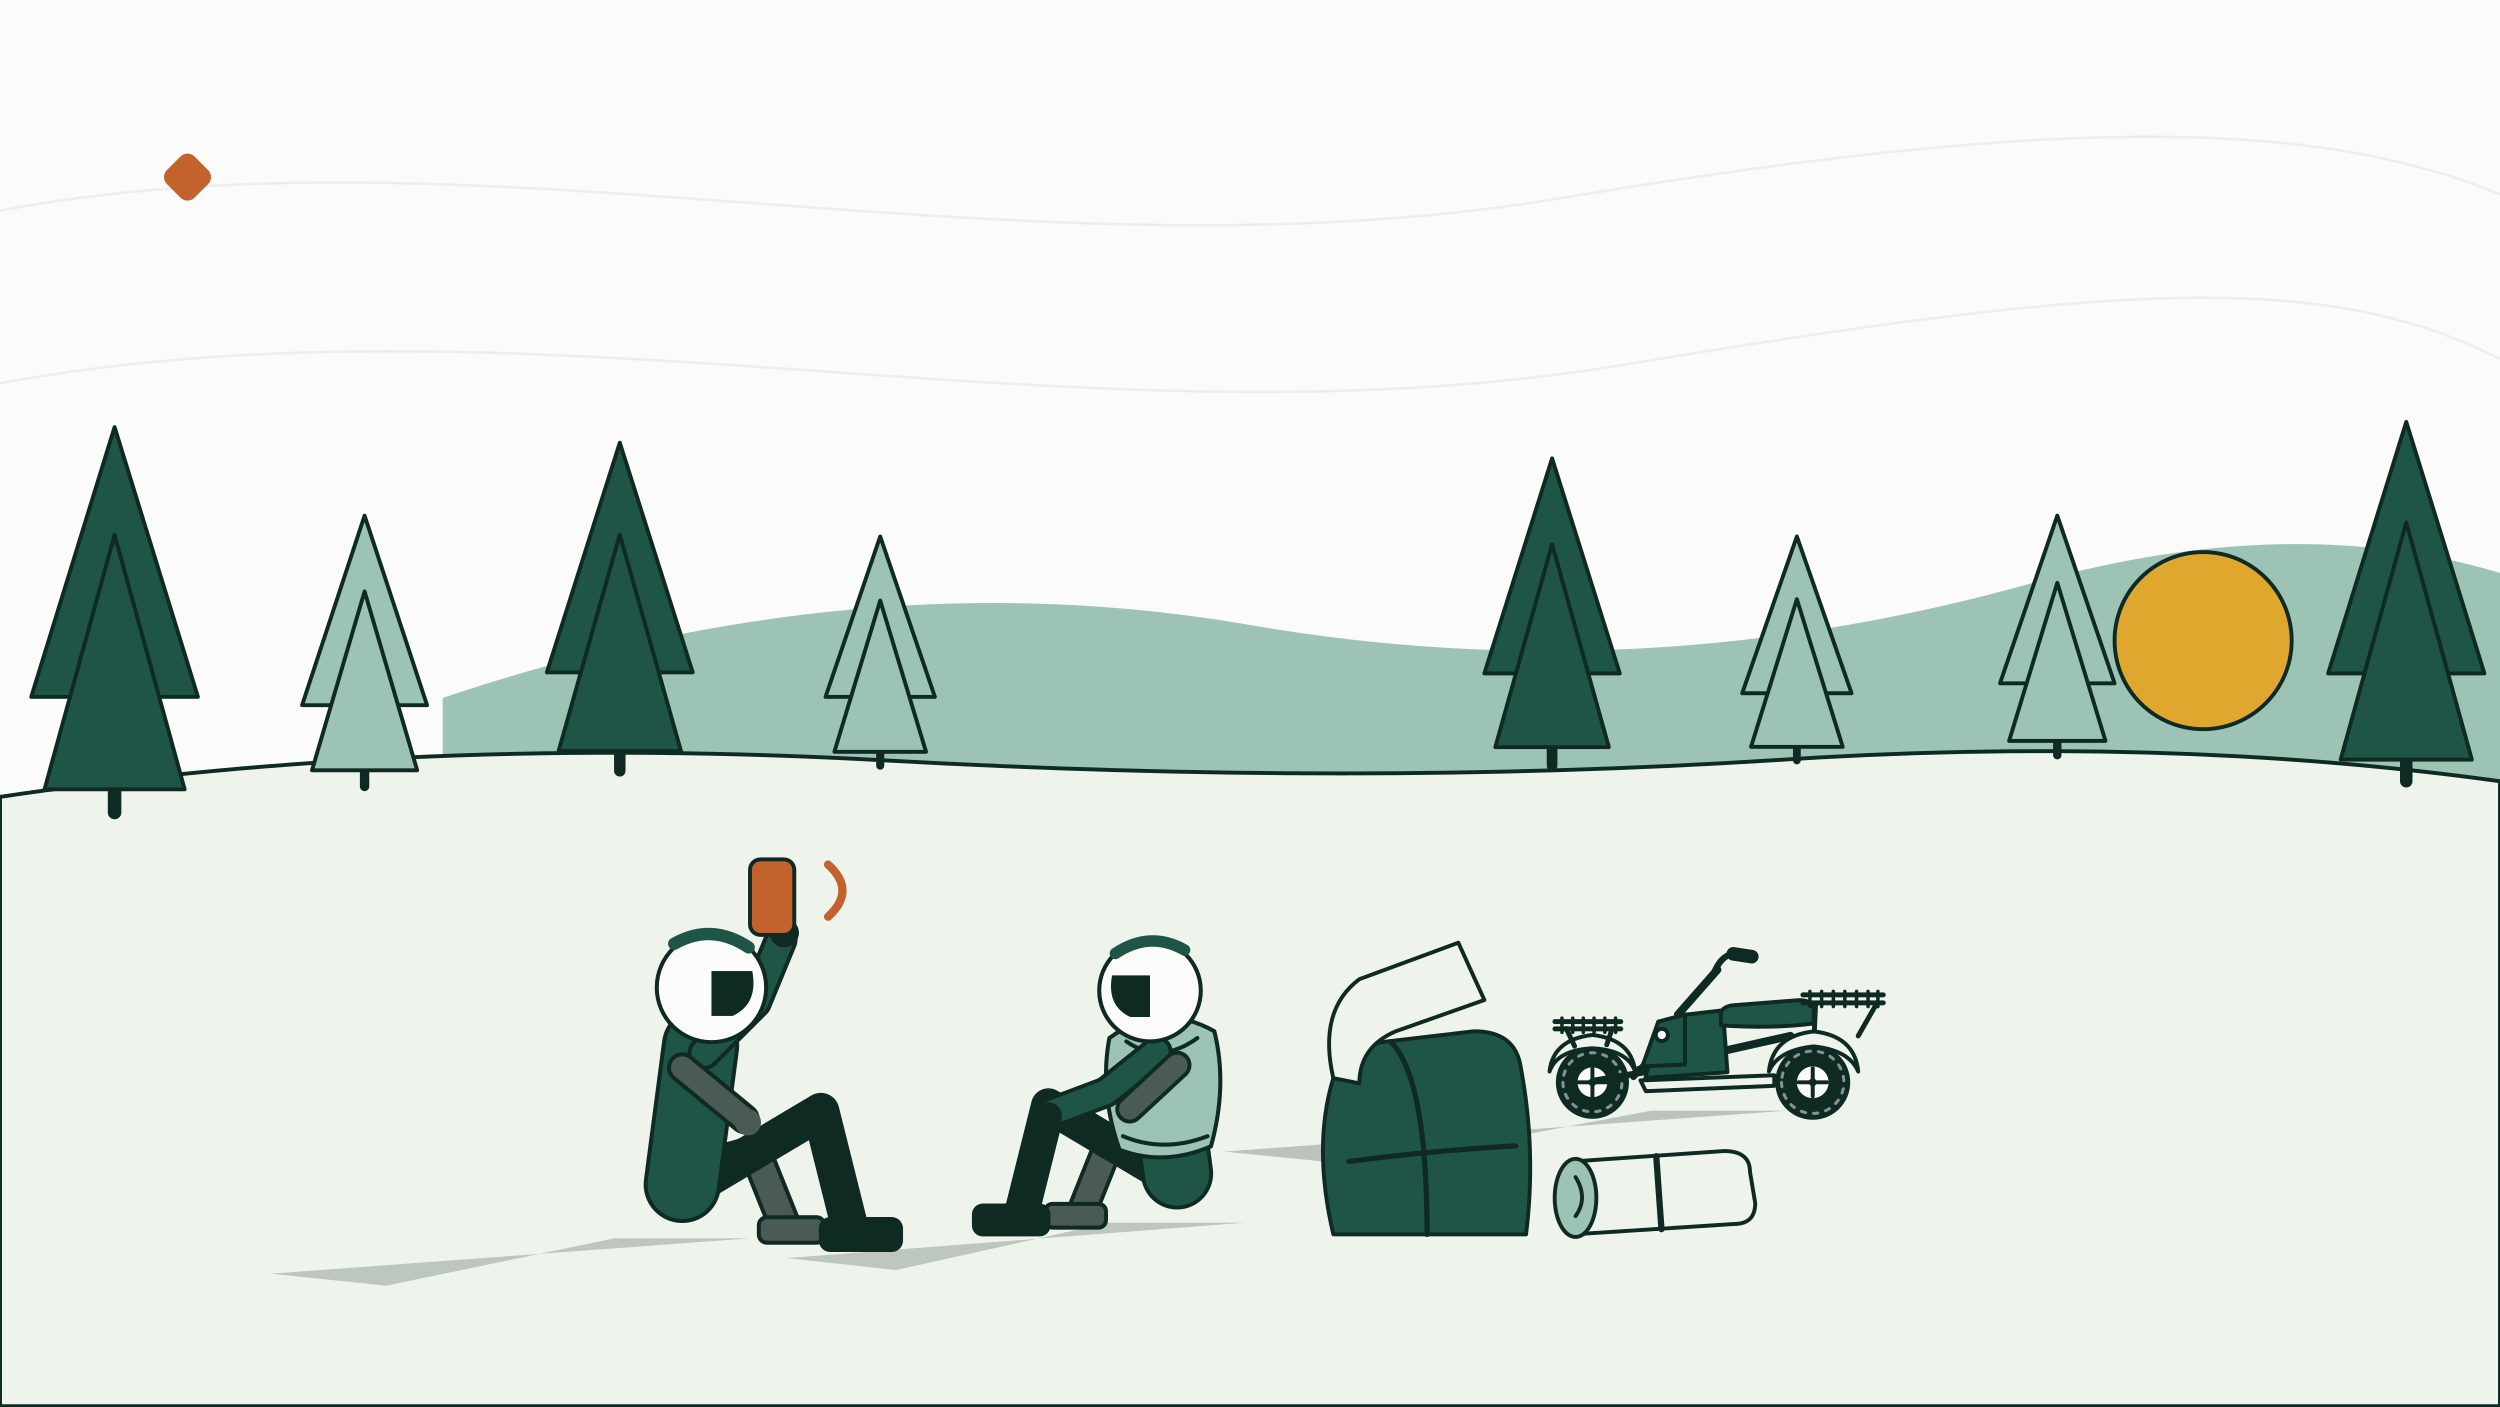
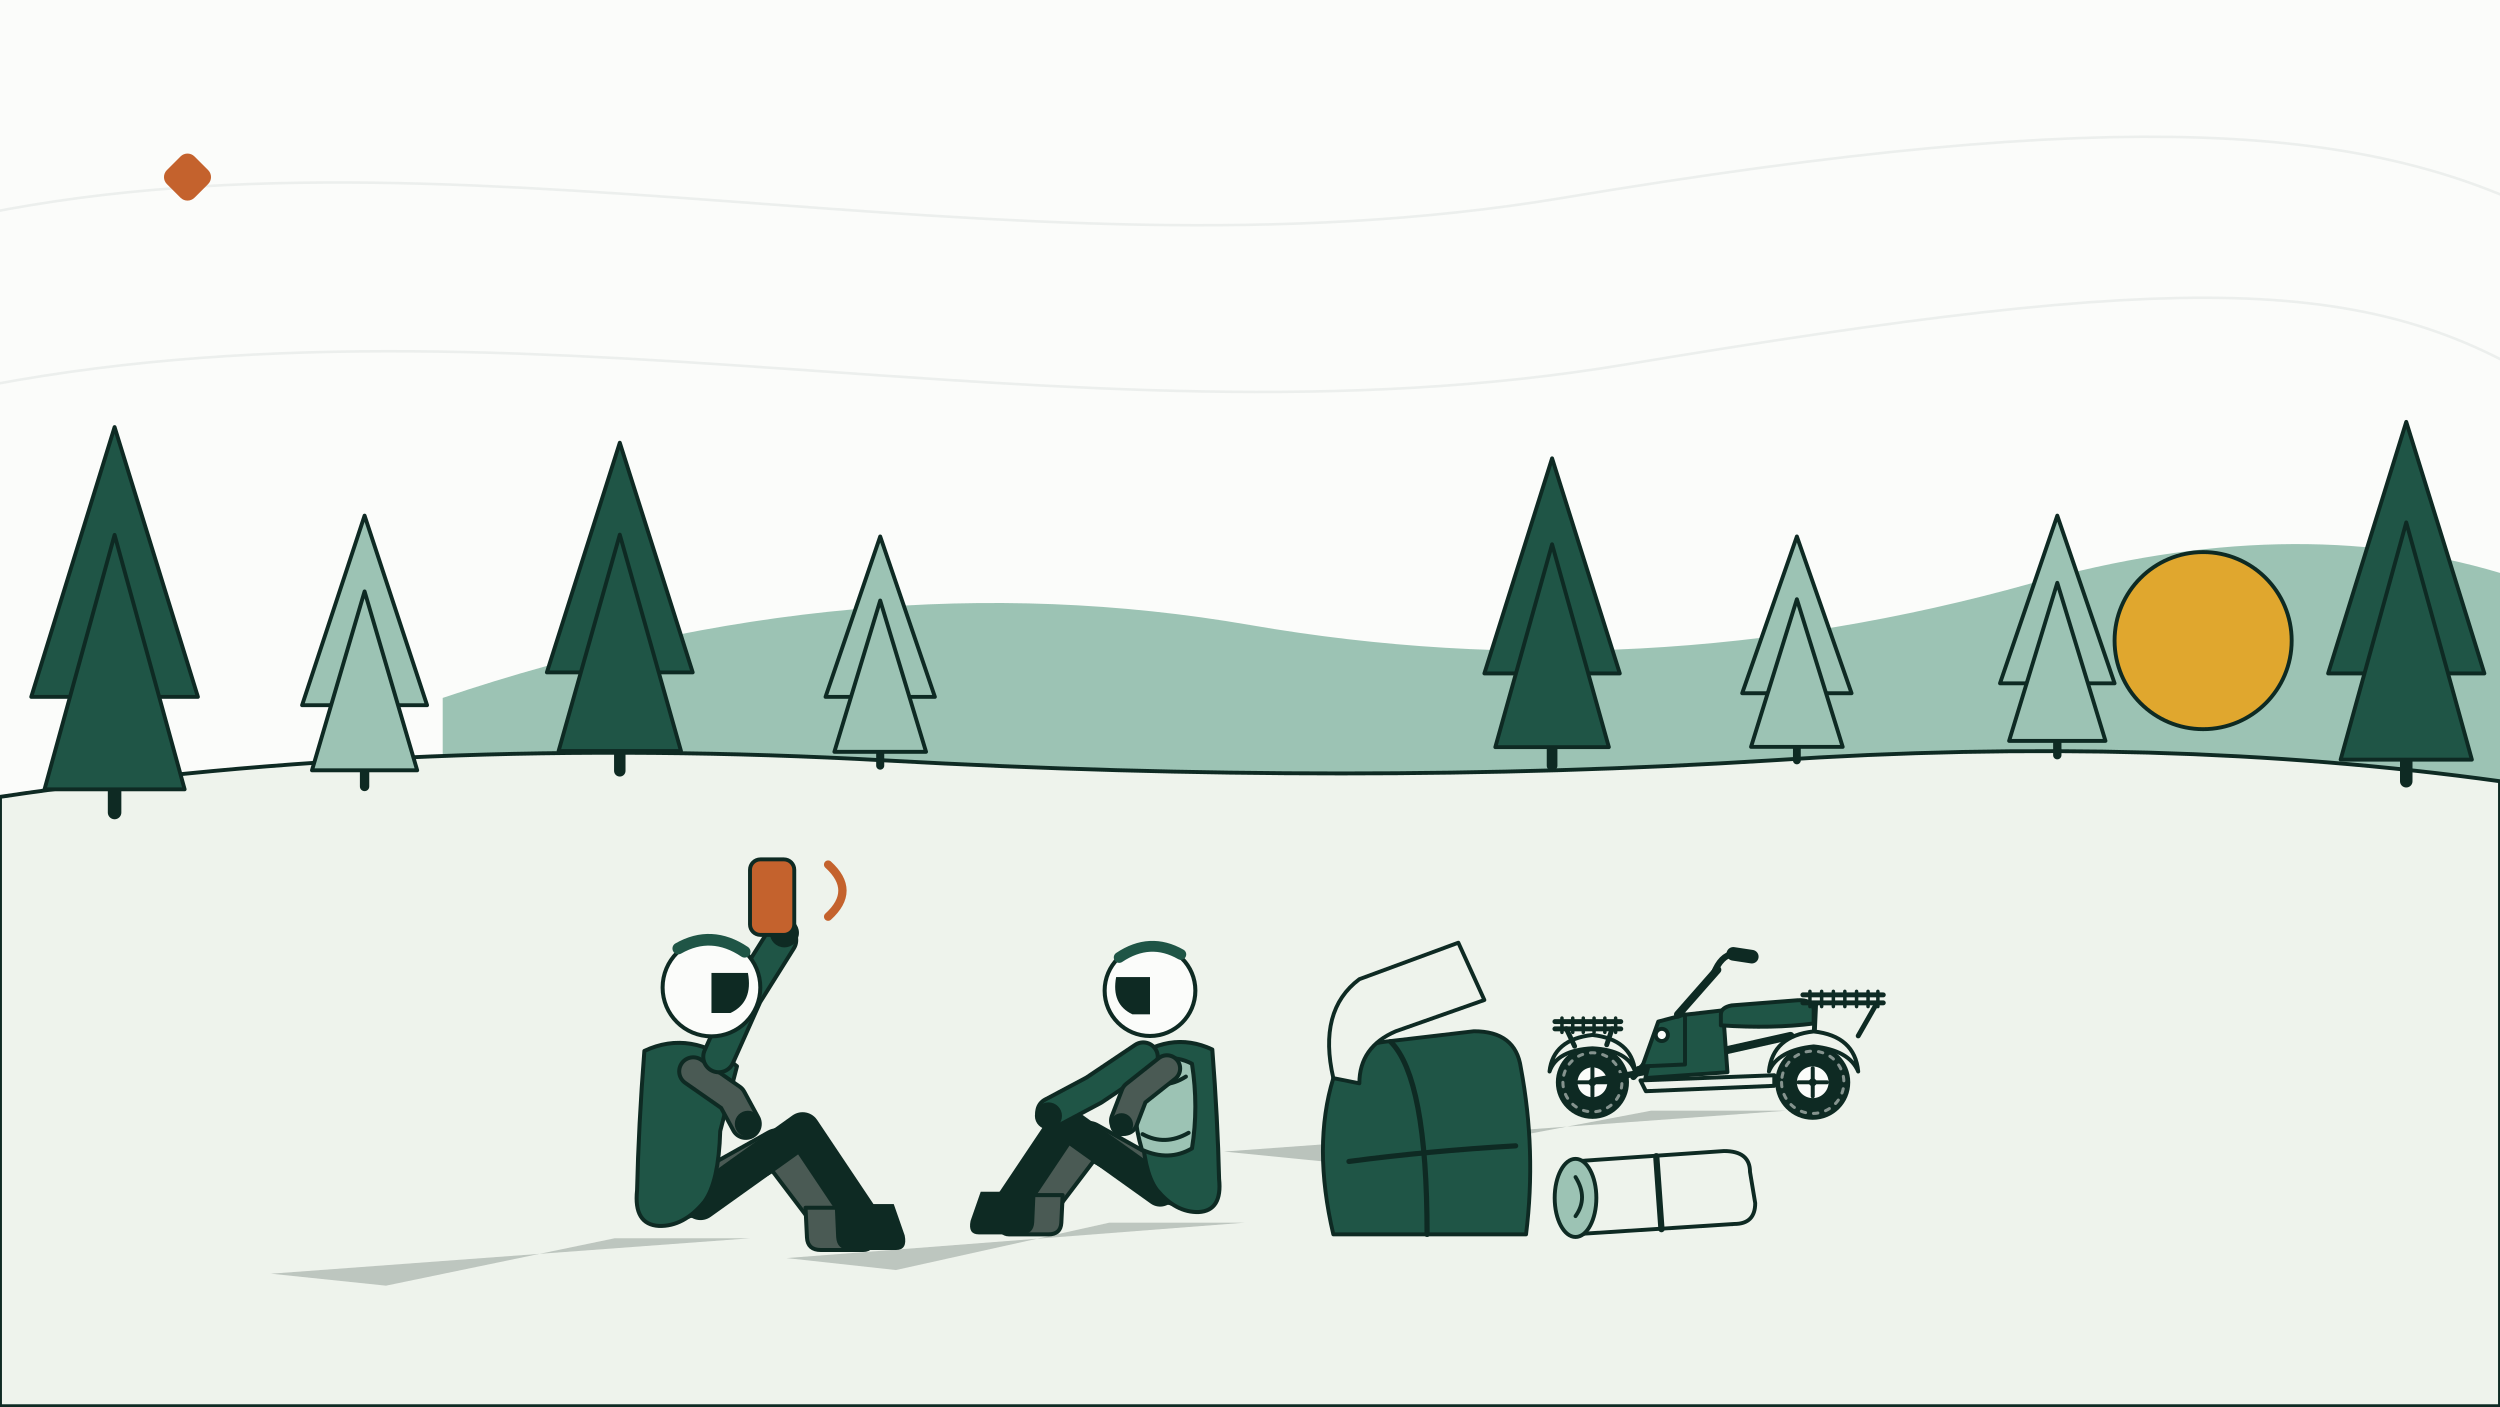
<svg xmlns="http://www.w3.org/2000/svg" viewBox="0 0 960 540" role="img">
  <rect width="960" height="540" fill="#FBFCFA" />
  <g fill="none" stroke="#0E2A23" stroke-opacity="0.06" stroke-width="1">
    <path d="M-24 86 C 168 40, 384 112, 600 76 S 912 47, 984 86" />
    <path d="M-24 152 C 192 104, 408 176, 624 140 S 912 104, 984 152" />
  </g>
  <path d="M170 268 Q330 214 480 240 Q630 266 780 224 Q880 196 960 220 L960 300 L170 300 Z" fill="#9CC3B4" />
  <circle cx="846" cy="246" r="34" fill="#E0A72E" stroke="#0E2A23" stroke-width="1.5" />
  <path d="M0 306 Q160 282 340 292 Q520 302 680 292 Q830 282 960 300 L960 540 L0 540 Z" fill="#EEF3EC" stroke="#0E2A23" stroke-width="1.5" stroke-linejoin="round" />
  <g stroke-linejoin="round" stroke-linecap="round">
    <path d="M44 312 V297.2" stroke="#0E2A23" stroke-width="5.2" />
    <path d="M44 164 L76 267.6 H12 Z" fill="#1F5546" stroke="#0E2A23" stroke-width="1.5" />
    <path d="M44 205.4 L70.9 303.1 H17.1 Z" fill="#1F5546" stroke="#0E2A23" stroke-width="1.5" />
    <path d="M140 302 V291.6" stroke="#0E2A23" stroke-width="3.6" />
    <path d="M140 198 L164 270.8 H116 Z" fill="#9CC3B4" stroke="#0E2A23" stroke-width="1.5" />
    <path d="M140 227.1 L160.2 295.8 H119.8 Z" fill="#9CC3B4" stroke="#0E2A23" stroke-width="1.5" />
    <path d="M238 296 V283.4" stroke="#0E2A23" stroke-width="4.4" />
    <path d="M238 170 L266 258.2 H210 Z" fill="#1F5546" stroke="#0E2A23" stroke-width="1.5" />
    <path d="M238 205.3 L261.5 288.4 H214.5 Z" fill="#1F5546" stroke="#0E2A23" stroke-width="1.5" />
    <path d="M338 294 V285.2" stroke="#0E2A23" stroke-width="3.1" />
    <path d="M338 206 L359 267.6 H317 Z" fill="#9CC3B4" stroke="#0E2A23" stroke-width="1.5" />
    <path d="M338 230.6 L355.6 288.7 H320.4 Z" fill="#9CC3B4" stroke="#0E2A23" stroke-width="1.5" />
    <path d="M596 294 V282.2" stroke="#0E2A23" stroke-width="4.1" />
    <path d="M596 176 L622 258.6 H570 Z" fill="#1F5546" stroke="#0E2A23" stroke-width="1.5" />
    <path d="M596 209 L617.8 286.9 H574.2 Z" fill="#1F5546" stroke="#0E2A23" stroke-width="1.5" />
    <path d="M690 292 V283.4" stroke="#0E2A23" stroke-width="3" />
    <path d="M690 206 L711 266.2 H669 Z" fill="#9CC3B4" stroke="#0E2A23" stroke-width="1.5" />
    <path d="M690 230.1 L707.6 286.8 H672.4 Z" fill="#9CC3B4" stroke="#0E2A23" stroke-width="1.5" />
    <path d="M924 300 V286.2" stroke="#0E2A23" stroke-width="4.8" />
    <path d="M924 162 L954 258.6 H894 Z" fill="#1F5546" stroke="#0E2A23" stroke-width="1.5" />
    <path d="M924 200.6 L949.2 291.7 H898.8 Z" fill="#1F5546" stroke="#0E2A23" stroke-width="1.5" />
    <path d="M790 290 V280.8" stroke="#0E2A23" stroke-width="3.2" />
    <path d="M790 198 L812 262.4 H768 Z" fill="#9CC3B4" stroke="#0E2A23" stroke-width="1.5" />
    <path d="M790 223.8 L808.5 284.5 H771.5 Z" fill="#9CC3B4" stroke="#0E2A23" stroke-width="1.5" />
  </g>
  <path d="M634 426.5 L686 426.5 L470 442.2 L523.2 447.5 Z" fill="#4A5A54" opacity="0.32" />
  <g transform="translate(660 430) scale(-0.9 0.9)">
    <g stroke-linecap="round" stroke-linejoin="round">
      <circle cx="-40.1" cy="-16" r="16.0" fill="#0E2A23" />
      <circle cx="-40.1" cy="-16" r="13.3" fill="none" stroke="#FBFCFA" stroke-width="1.3" stroke-dasharray="1.9 3.4" opacity="0.5" />
      <circle cx="-40.1" cy="-16" r="7.6" fill="#FBFCFA" stroke="#0E2A23" stroke-width="1.7" />
      <path d="M-40.1 -22 V-10 M-46.2 -16 H-34" stroke="#0E2A23" stroke-width="1.7" />
      <circle cx="-40.1" cy="-16" r="1.7" fill="#0E2A23" />
      <circle cx="53.9" cy="-16" r="15.6" fill="#0E2A23" />
      <circle cx="53.9" cy="-16" r="12.6" fill="none" stroke="#FBFCFA" stroke-width="1.3" stroke-dasharray="1.9 3.4" opacity="0.5" />
      <circle cx="53.9" cy="-16" r="7.2" fill="#FBFCFA" stroke="#0E2A23" stroke-width="1.7" />
      <path d="M53.9 -22 V-10 M47.8 -16 H60" stroke="#0E2A23" stroke-width="1.7" />
      <circle cx="53.9" cy="-16" r="1.7" fill="#0E2A23" />
      <path d="M34.1 -21.3 L-30.6 -35.8" stroke="#0E2A23" stroke-width="3.4" />
      <path d="M52.4 -16.8 L17.4 -22.8" stroke="#0E2A23" stroke-width="2.7" />
      <path d="M17.4 -39.6 L36.4 -18.3" stroke="#0E2A23" stroke-width="2.7" />
      <path d="M72.2 -20.6 Q70.7 -34.3 53.9 -36.2 Q37.2 -34.3 35.7 -20.6 Q38.7 -29.7 53.9 -30.5 Q69.1 -29.7 72.2 -20.6 Z" fill="#EEF3EC" stroke="#0E2A23" stroke-width="1.7" />
      <path d="M-21.4 -20.6 Q-23 -35.8 -40.5 -37.7 Q-58 -35.8 -59.5 -20.6 Q-55.7 -29.7 -40.5 -31.3 Q-25.2 -29.7 -21.4 -20.6 Z" fill="#EEF3EC" stroke="#0E2A23" stroke-width="1.7" />
      <path d="M33.4 -16.8 L-23.7 -19 L-23.7 -14.5 L31.1 -12.2 Z" fill="#EEF3EC" stroke="#0E2A23" stroke-width="1.7" />
      <path d="M14.7 -44.8 L-1.8 -46.7 L-3.7 -20.3 L31.3 -17.8 L26.4 -37.5 Z" fill="#1F5546" stroke="#0E2A23" stroke-width="1.7" />
      <path d="M32.6 -22.8 L25.8 -41.9 L14.4 -44.9 L14.4 -23.6 Z" fill="#1F5546" stroke="#0E2A23" stroke-width="1.7" />
      <circle cx="24.3" cy="-36.2" r="2.6" fill="#FBFCFA" stroke="#0E2A23" stroke-width="1.7" />
      <path d="M-0.9 -40.3 L-0.9 -44.9 Q-0.9 -47.9 -5.5 -48.8 L-33.6 -51 Q-39.7 -51.4 -40.5 -47.2 L-40.5 -41.1 Q-23 -38.8 -0.9 -40.3 Z" fill="#1F5546" stroke="#0E2A23" stroke-width="1.7" />
      <path d="M-35.9 -53.3 H-70.2 M-35.9 -49.9 H-70.2" stroke="#0E2A23" stroke-width="2.1" />
      <path d="M-38.9 -54.8 V-48.3 M-43.9 -54.8 V-48.3 M-48.9 -54.8 V-48.3 M-53.8 -54.8 V-48.3 M-58.8 -54.8 V-48.3 M-63.7 -54.8 V-48.3 M-67.9 -54.8 V-48.3" stroke="#0E2A23" stroke-width="1.5" />
      <path d="M-41.3 -49.1 L-40.8 -38.1 M-67.1 -49.1 L-59.5 -35.8" stroke="#0E2A23" stroke-width="2.1" />
      <path d="M41.8 -41.9 H69.9 M41.8 -38.8 H69.9" stroke="#0E2A23" stroke-width="2.1" />
      <path d="M44.0 -43.4 V-37.3 M48.6 -43.4 V-37.3 M53.2 -43.4 V-37.3 M57.8 -43.4 V-37.3 M62.3 -43.4 V-37.3 M66.9 -43.4 V-37.3" stroke="#0E2A23" stroke-width="1.5" />
      <path d="M45.5 -38.8 L47.8 -32.0 M65.0 -38.8 L61.5 -31.4" stroke="#0E2A23" stroke-width="2.1" />
      <path d="M17.4 -44.9 L0.6 -64" stroke="#0E2A23" stroke-width="3.4" />
      <path d="M2.1 -62.4 Q-0.9 -70.1 -6.2 -70.8" fill="none" stroke="#0E2A23" stroke-width="2.7" />
      <path d="M-6.2 -70.8 L-14.1 -69.6" stroke="#0E2A23" stroke-width="5.8" />
    </g>
  </g>
  <path d="M426 469.5 L478 469.5 L302 483.1 L344 487.7 Z" fill="#4A5A54" opacity="0.3" />
  <g transform="translate(452 474) scale(-1.3 1.3)">
    <g stroke-linecap="round" stroke-linejoin="round">
-       <path d="M-5 -20 L20 -27 L28 -7" fill="none" stroke="#0E2A23" stroke-width="9.3" />
-       <path d="M-5 -20 L20 -27 L28 -7" fill="none" stroke="#4A5A54" stroke-width="7" />
-       <rect x="21" y="-9" width="18" height="7" rx="2.2" fill="#4A5A54" stroke="#0E2A23" stroke-width="1.2" />
-       <path d="M1 -16 L38 -38 L46 -6" fill="none" stroke="#0E2A23" stroke-width="10.3" />
-       <path d="M1 -16 L38 -38 L46 -6" fill="none" stroke="#0E2A23" stroke-width="8" />
-       <rect x="38" y="-8.5" width="22" height="8.5" rx="2.6" fill="#0E2A23" stroke="#0E2A23" stroke-width="1.2" />
-       <path d="M0 -18 L5 -56" stroke="#0E2A23" stroke-width="21.3" stroke-linecap="round" />
-       <path d="M0 -18 L5 -56" stroke="#1F5546" stroke-width="19" stroke-linecap="round" />
-       <path d="M-11 -60 Q5 -69 20 -58 Q23 -42 17 -25 Q4 -20 -10 -26 Q-15 -44 -11 -60 Z" fill="#9CC3B4" stroke="#0E2A23" stroke-width="1.2" />
-       <path d="M-6 -58 Q5 -50 15 -57" fill="none" stroke="#0E2A23" stroke-width="1.2" />
-       <path d="M-9 -29 Q4 -24 16 -29" fill="none" stroke="#0E2A23" stroke-width="1.2" />
-       <path d="M6 -54 L21 -42 L37 -36" fill="none" stroke="#0E2A23" stroke-width="9.3" />
-       <path d="M6 -54 L21 -42 L37 -36" fill="none" stroke="#1F5546" stroke-width="7" />
+       <path d="M1 -14 L26 -28 L40.4 -9" fill="none" stroke="#0E2A23" stroke-width="11" />
+       <path d="M1 -14 L26 -28 L40.4 -9" fill="none" stroke="#4A5A54" stroke-width="8.6" />
+       <path d="M33.8 -11.6 L34.2 -3.4 Q34.4 0 38 0 L49.6 0 Q52.6 0 51.8 -3.8 L49.2 -11.6 Z" fill="#4A5A54" stroke="#0E2A23" stroke-width="1.2" />
+       <path d="M5 -13 L33 -33 L48.4 -10" fill="none" stroke="#0E2A23" stroke-width="9.6" />
+       <path d="M41.8 -12.6 L42.2 -3.6 Q42.4 0 46 0 L58.6 0 Q61.8 0 61 -4 L58 -12.6 Z" fill="#0E2A23" />
+       <path d="M-10.4 -54.6 Q2.4 -60.6 15 -50.4 L10.4 -32.6 Q10 -18.6 6 -13.2 Q0.4 -6.4 -6.4 -6.6 Q-13.4 -7 -12.4 -16.4 Q-12 -34 -10.4 -54.6 Z" fill="#1F5546" stroke="#0E2A23" stroke-width="1.2" />
+       <path d="M-4.4 -50.4 Q3.6 -54.6 12.4 -48 Q13.6 -36 10.4 -25 Q2.4 -21.4 -4.4 -25.4 Q-6.4 -37.6 -4.4 -50.4 Z" fill="#9CC3B4" stroke="#0E2A23" stroke-width="1.2" />
+       <path d="M-2.6 -46.6 Q4 -42.4 10.6 -46" fill="none" stroke="#0E2A23" stroke-width="1.2" />
+       <path d="M-3.4 -30 Q3.6 -26 10.2 -29.6" fill="none" stroke="#0E2A23" stroke-width="1.2" />
+       <path d="M10 -52.4 L24.6 -42.6 L37 -36" fill="none" stroke="#0E2A23" stroke-width="9.8" />
+       <path d="M10 -52.4 L24.6 -42.6 L37 -36" fill="none" stroke="#1F5546" stroke-width="7.4" />
      <circle cx="38" cy="-35" r="4" fill="#0E2A23" />
-       <path d="M0 -50 L14 -37" fill="none" stroke="#0E2A23" stroke-width="8.5" />
-       <path d="M0 -50 L14 -37" fill="none" stroke="#4A5A54" stroke-width="6.2" />
-       <circle cx="8" cy="-72" r="15" fill="#FBFCFA" stroke="#0E2A23" stroke-width="1.2" />
-       <path d="M19.2 -76.5 Q20.9 -67.5 13.8 -64.2 L8 -64.2 L8 -76.5 Z" fill="#0E2A23" />
-       <path d="M18.2 -83 Q8 -89.8 -2.2 -84" fill="none" stroke="#1F5546" stroke-width="3.4" />
+       <path d="M3 -49 L12.6 -41.4 L15.6 -33.6" fill="none" stroke="#0E2A23" stroke-width="9" />
+       <path d="M3 -49 L12.6 -41.4 L15.6 -33.6" fill="none" stroke="#4A5A54" stroke-width="6.6" />
+       <circle cx="16.4" cy="-32.4" r="3.4" fill="#0E2A23" />
+       <circle cx="8" cy="-72" r="13.4" fill="#FBFCFA" stroke="#0E2A23" stroke-width="1.2" />
+       <path d="M18 -76 Q19.5 -68 13.2 -65 L8 -65 L8 -76 Z" fill="#0E2A23" />
+       <path d="M17.1 -81.8 Q8 -87.9 -1.1 -82.7" fill="none" stroke="#1F5546" stroke-width="3.2" />
    </g>
  </g>
  <g stroke-linejoin="round" stroke-linecap="round">
    <path d="M512 474 Q504 440 512 414 Q516 402 532 400 L566 396 Q582 396 584 410 Q590 442 586 474 Z" fill="#1F5546" stroke="#0E2A23" stroke-width="1.5" />
    <path d="M512 414 Q506 388 522 376 L560 362 L570 384 L536 396 Q522 402 522 416 Z" fill="#EEF3EC" stroke="#0E2A23" stroke-width="1.5" />
    <path d="M518 446 Q548 442 582 440" fill="none" stroke="#0E2A23" stroke-width="2" />
    <path d="M534 400 Q548 414 548 474" fill="none" stroke="#0E2A23" stroke-width="2" />
    <path d="M604 474 L666 470 Q674 470 674 462 L672 450 Q672 442 662 442 L604 446 Z" fill="#EEF3EC" stroke="#0E2A23" stroke-width="1.5" />
    <ellipse cx="605" cy="460" rx="8" ry="15" fill="#9CC3B4" stroke="#0E2A23" stroke-width="1.5" />
    <path d="M605 452 q5 8 0 15" fill="none" stroke="#0E2A23" stroke-width="1.5" />
    <path d="M636 444 L638 472" stroke="#0E2A23" stroke-width="2.4" />
  </g>
  <path d="M236 475.5 L288 475.5 L104 489.1 L148.2 493.7 Z" fill="#4A5A54" opacity="0.3" />
  <g transform="translate(262 480) scale(1.4 1.4)">
    <g stroke-linecap="round" stroke-linejoin="round">
-       <path d="M-5 -20 L20 -27 L28 -7" fill="none" stroke="#0E2A23" stroke-width="9.2" />
-       <path d="M-5 -20 L20 -27 L28 -7" fill="none" stroke="#4A5A54" stroke-width="7" />
-       <rect x="21" y="-9" width="18" height="7" rx="2.2" fill="#4A5A54" stroke="#0E2A23" stroke-width="1.1" />
-       <path d="M1 -16 L38 -38 L46 -6" fill="none" stroke="#0E2A23" stroke-width="10.2" />
-       <path d="M1 -16 L38 -38 L46 -6" fill="none" stroke="#0E2A23" stroke-width="8" />
-       <rect x="38" y="-8.5" width="22" height="8.5" rx="2.6" fill="#0E2A23" stroke="#0E2A23" stroke-width="1.1" />
-       <path d="M0 -18 L5 -56" stroke="#0E2A23" stroke-width="21.2" stroke-linecap="round" />
-       <path d="M0 -18 L5 -56" stroke="#1F5546" stroke-width="19" stroke-linecap="round" />
-       <path d="M6 -54 L20 -68 L27 -85" fill="none" stroke="#0E2A23" stroke-width="9.2" />
-       <path d="M6 -54 L20 -68 L27 -85" fill="none" stroke="#1F5546" stroke-width="7" />
+       <path d="M1 -14 L26 -28 L40.4 -9" fill="none" stroke="#0E2A23" stroke-width="10.8" />
+       <path d="M1 -14 L26 -28 L40.4 -9" fill="none" stroke="#4A5A54" stroke-width="8.6" />
+       <path d="M33.8 -11.6 L34.2 -3.4 Q34.4 0 38 0 L49.6 0 Q52.6 0 51.8 -3.8 L49.2 -11.6 Z" fill="#4A5A54" stroke="#0E2A23" stroke-width="1.1" />
+       <path d="M5 -13 L33 -33 L48.4 -10" fill="none" stroke="#0E2A23" stroke-width="9.6" />
+       <path d="M41.8 -12.6 L42.2 -3.6 Q42.4 0 46 0 L58.6 0 Q61.8 0 61 -4 L58 -12.6 Z" fill="#0E2A23" />
+       <path d="M-10.4 -54.6 Q2.4 -60.6 15 -50.4 L10.4 -32.6 Q10 -18.6 6 -13.2 Q0.4 -6.4 -6.4 -6.6 Q-13.4 -7 -12.4 -16.4 Q-12 -34 -10.4 -54.6 Z" fill="#1F5546" stroke="#0E2A23" stroke-width="1.1" />
+       <path d="M3 -49 L13.6 -41.6 L17.4 -34.6" fill="none" stroke="#0E2A23" stroke-width="8.8" />
+       <path d="M3 -49 L13.6 -41.6 L17.4 -34.6" fill="none" stroke="#4A5A54" stroke-width="6.6" />
+       <circle cx="18" cy="-34.6" r="3.6" fill="#0E2A23" />
+       <path d="M10 -53 L17.6 -70 L27 -85" fill="none" stroke="#0E2A23" stroke-width="9.6" />
+       <path d="M10 -53 L17.6 -70 L27 -85" fill="none" stroke="#1F5546" stroke-width="7.4" />
      <circle cx="28" cy="-87" r="4" fill="#0E2A23" />
-       <path d="M0 -50 L17 -36" fill="none" stroke="#0E2A23" stroke-width="8.4" />
-       <path d="M0 -50 L17 -36" fill="none" stroke="#4A5A54" stroke-width="6.2" />
-       <circle cx="18" cy="-35" r="3.6" fill="#4A5A54" />
-       <circle cx="8" cy="-72" r="15" fill="#FBFCFA" stroke="#0E2A23" stroke-width="1.1" />
-       <path d="M19.2 -76.5 Q20.9 -67.5 13.8 -64.2 L8 -64.2 L8 -76.5 Z" fill="#0E2A23" />
-       <path d="M18.2 -83 Q8 -89.8 -2.2 -84" fill="none" stroke="#1F5546" stroke-width="3.4" />
+       <circle cx="8" cy="-72" r="13.4" fill="#FBFCFA" stroke="#0E2A23" stroke-width="1.1" />
+       <path d="M18 -76 Q19.5 -68 13.2 -65 L8 -65 L8 -76 Z" fill="#0E2A23" />
+       <path d="M17.1 -81.8 Q8 -87.9 -1.1 -82.7" fill="none" stroke="#1F5546" stroke-width="3.2" />
    </g>
  </g>
  <rect x="288" y="330" width="17" height="29" rx="4" fill="#C4622D" stroke="#0E2A23" stroke-width="1.5" />
  <path d="M318 332 Q329 342 318 352" fill="none" stroke="#C4622D" stroke-width="3.2" stroke-linecap="round" />
  <rect x="-7.5" y="-7.5" width="15" height="15" rx="3.8" transform="translate(72 68) rotate(45)" fill="#C4622D" />
</svg>
